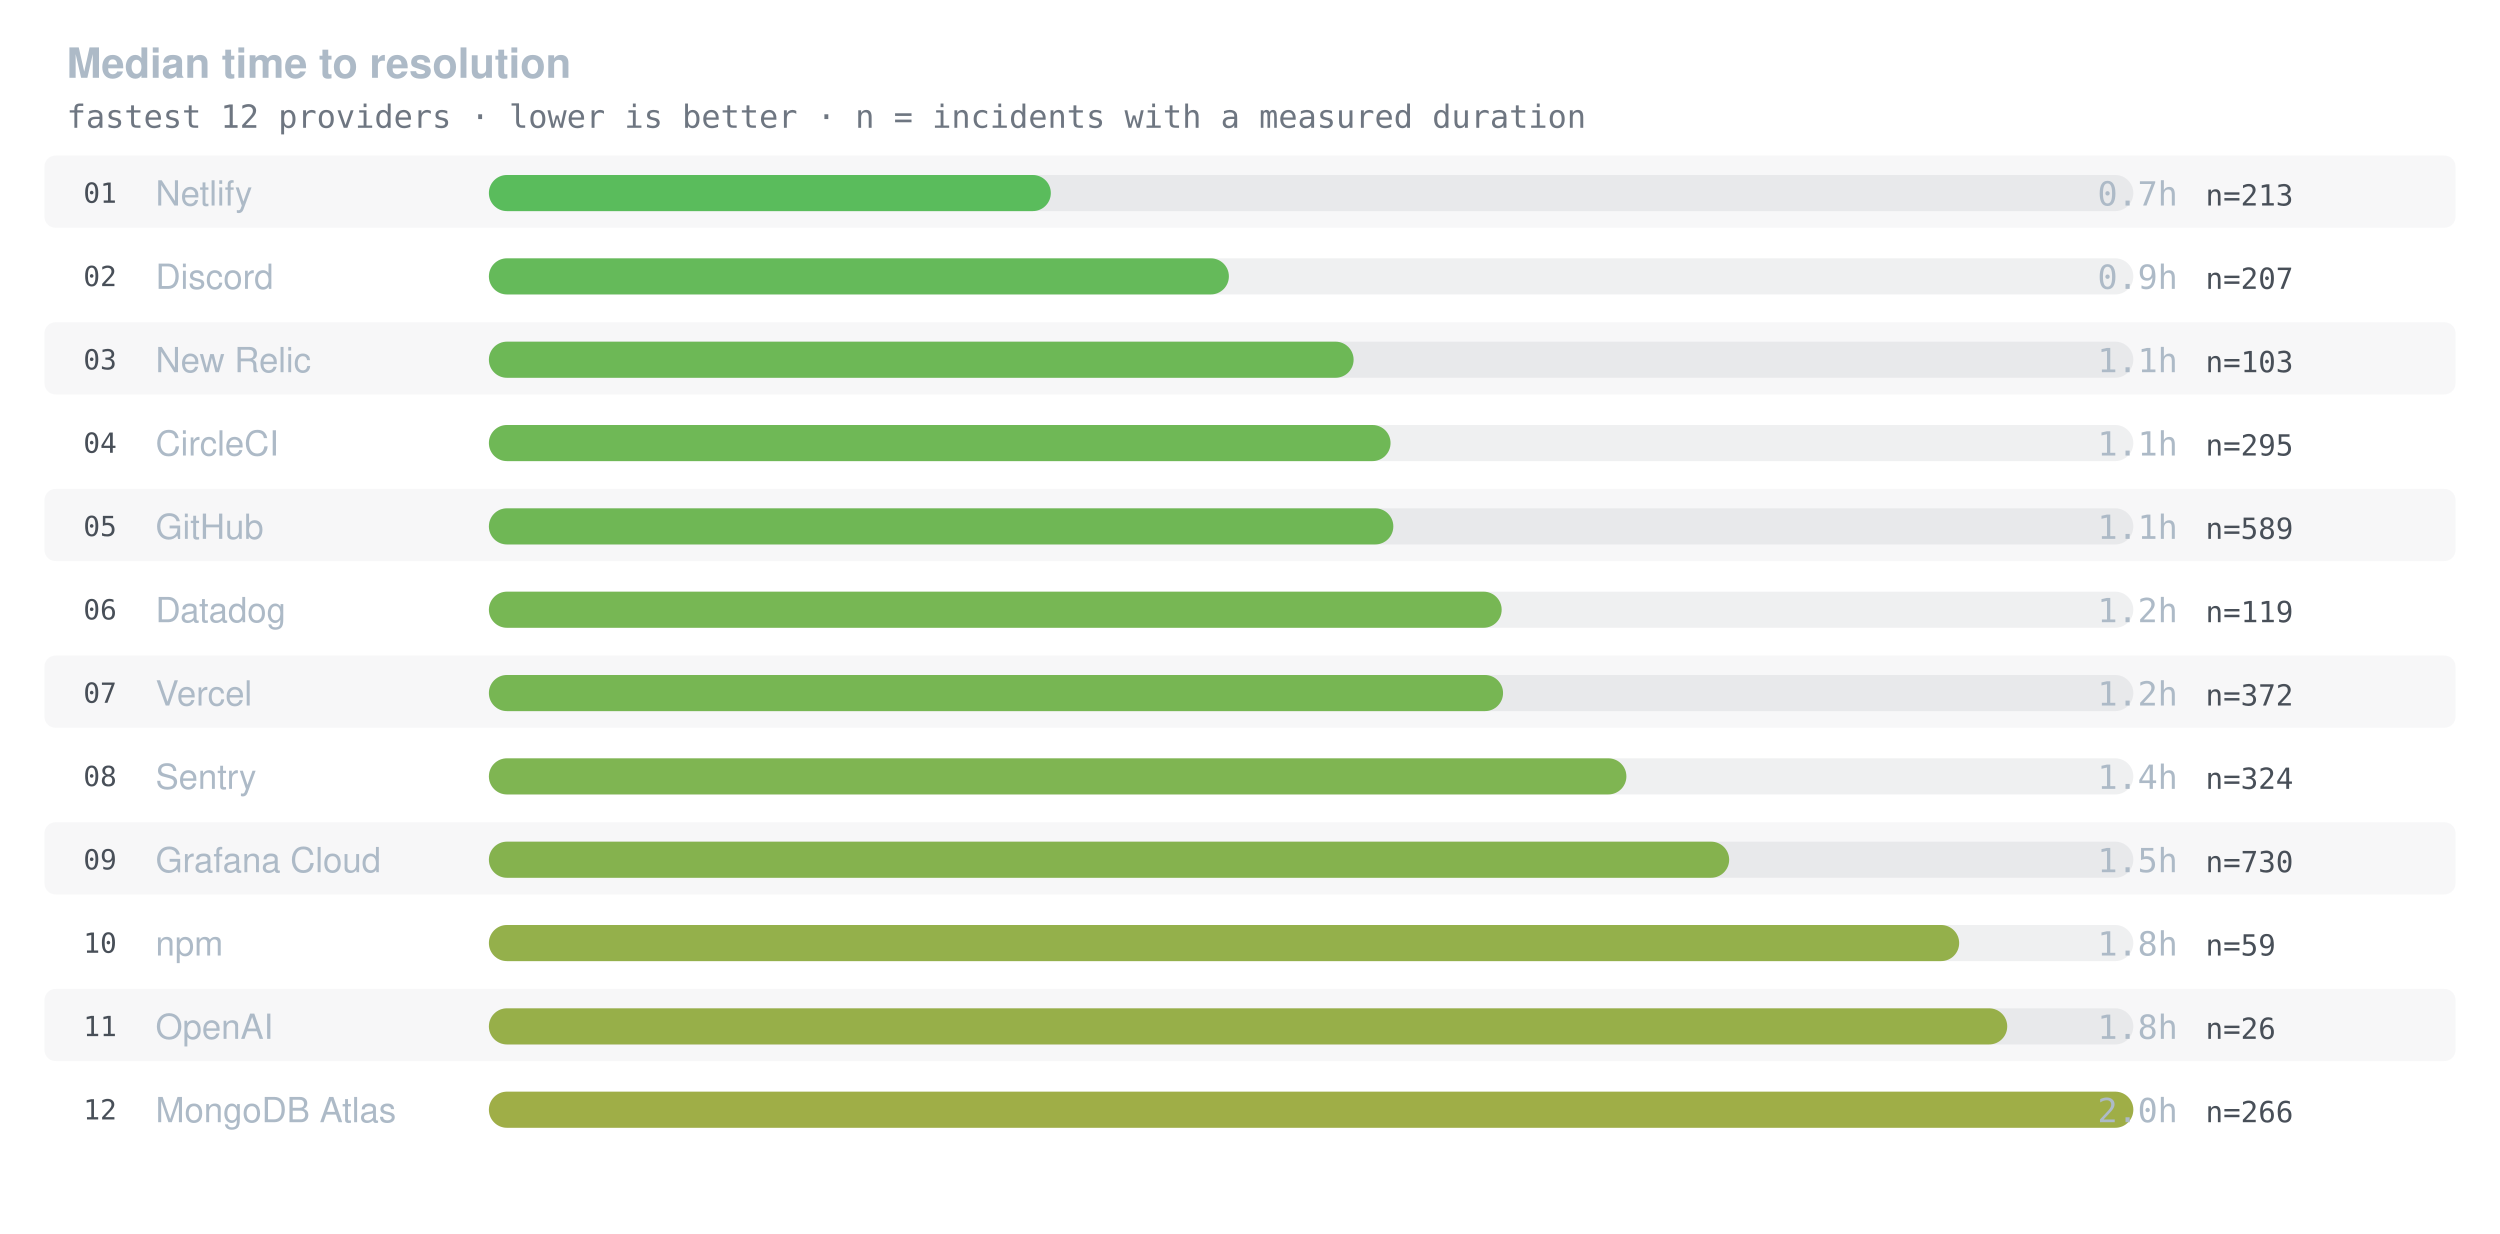
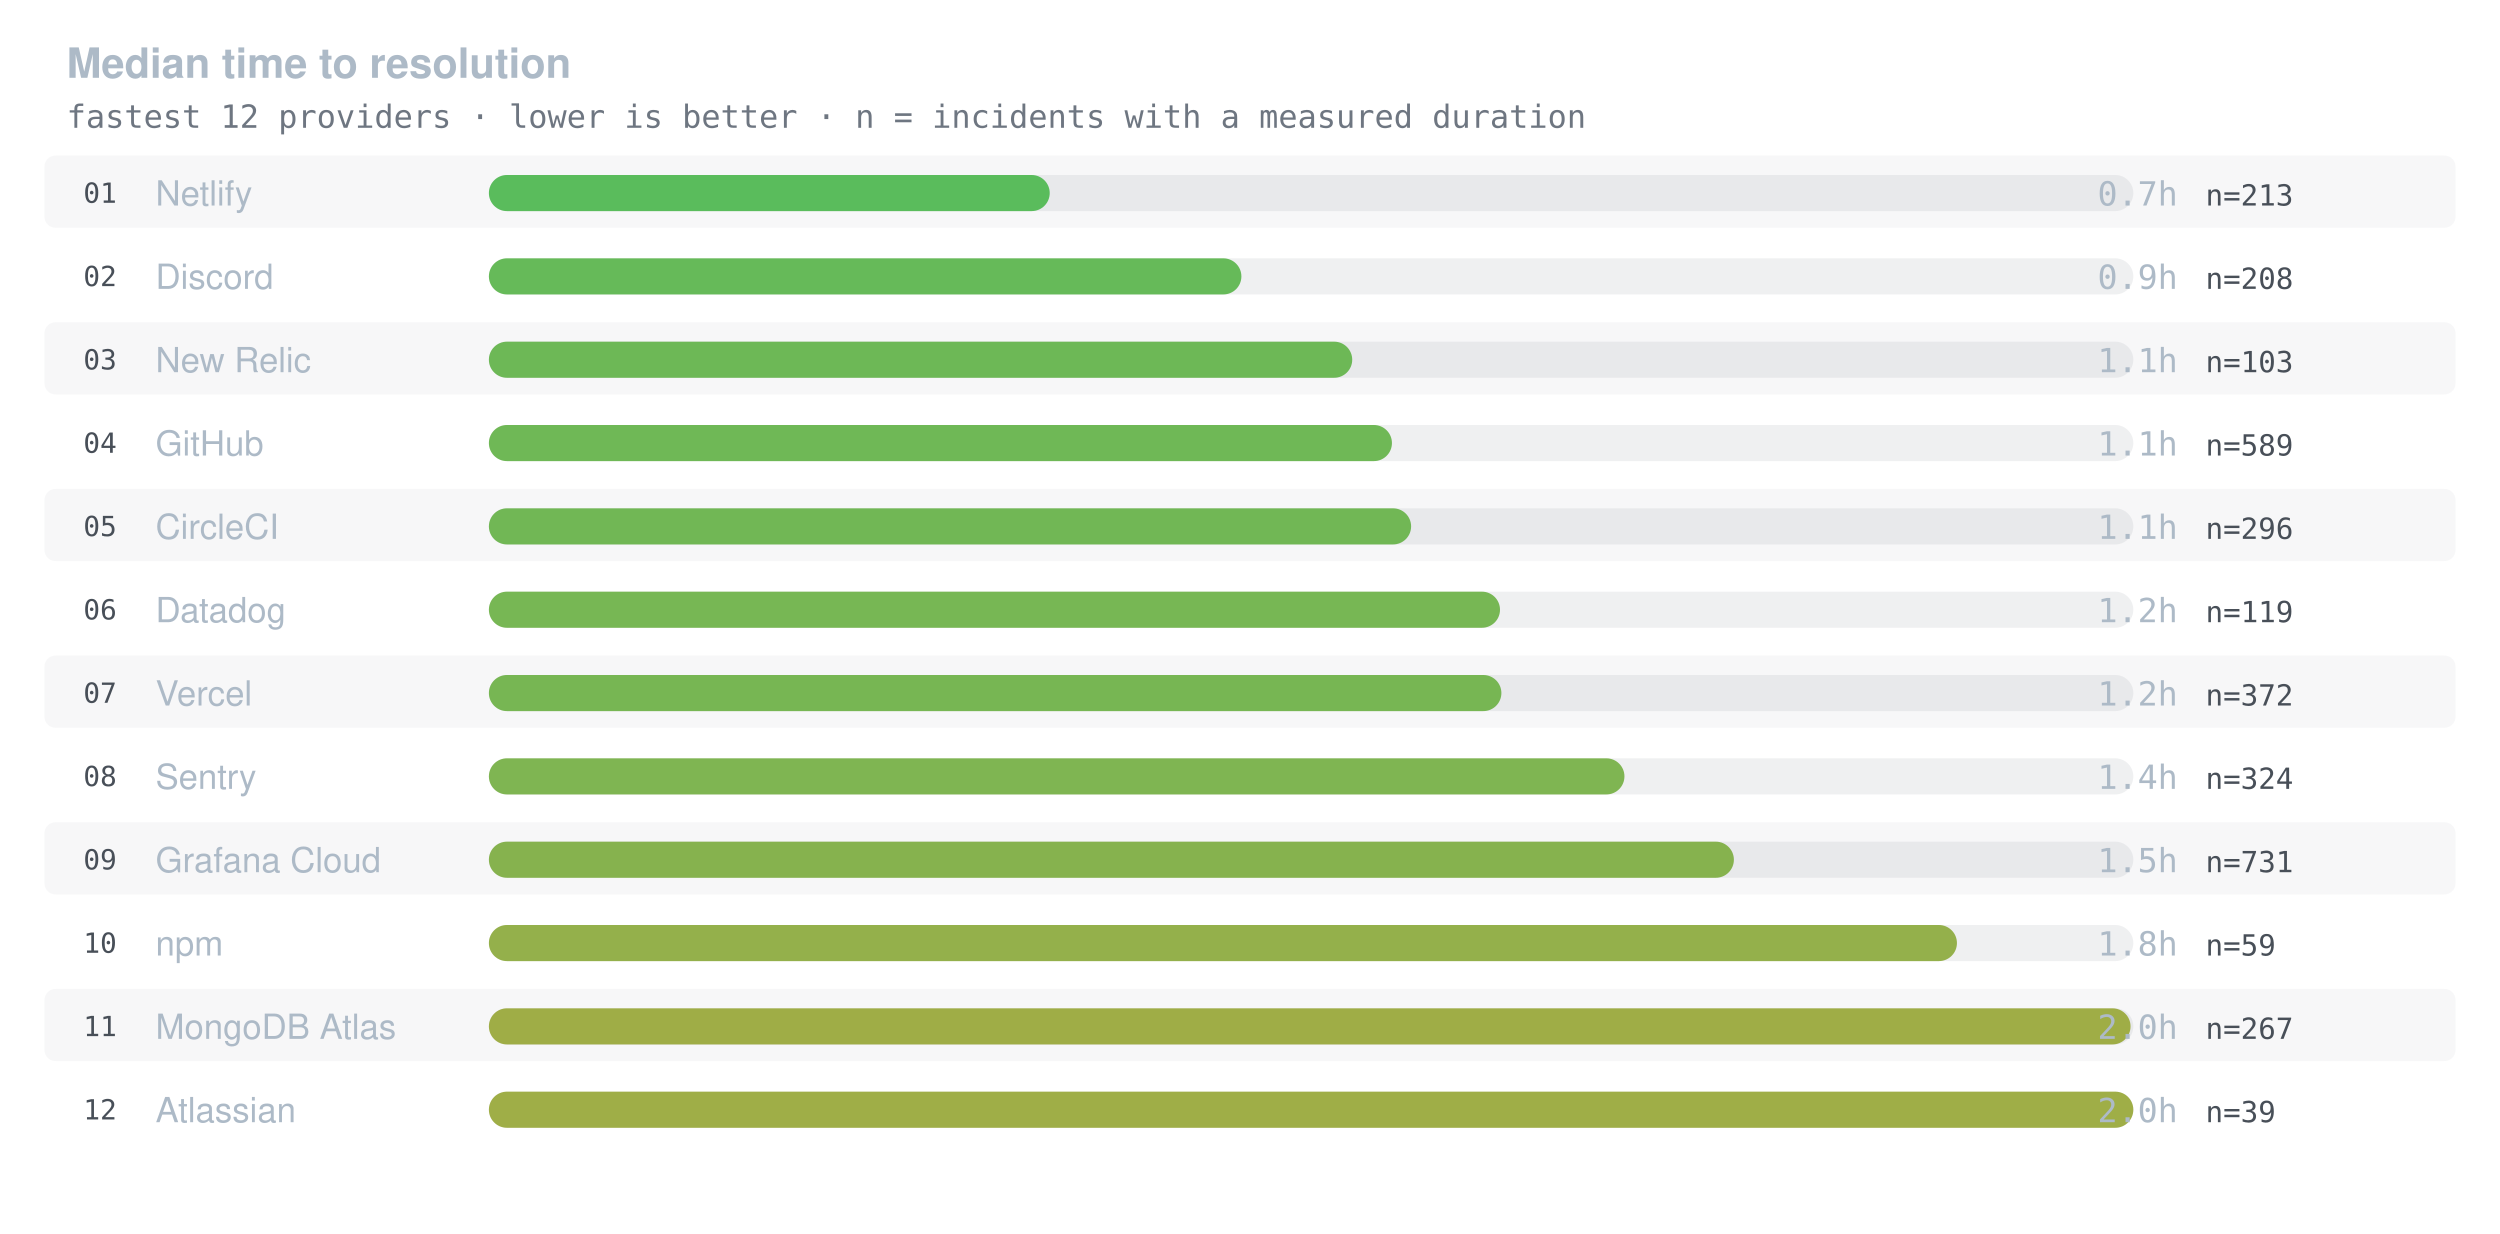
<svg xmlns="http://www.w3.org/2000/svg" viewBox="0 0 900 444" width="900" height="444" role="img">
  <text x="24" y="28" fill="#adbac7" font-size="15" font-family="-apple-system,BlinkMacSystemFont,Segoe UI,Helvetica,Arial,sans-serif" font-weight="600">Median time to resolution</text>
  <text x="24" y="46" fill="#6e7681" font-size="11.5" font-family="ui-monospace,SFMono-Regular,Menlo,Consolas,monospace">fastest 12 providers · lower is better · n = incidents with a measured duration</text>
  <rect x="16" y="56" width="868" height="26" rx="4" fill="#6e7681" opacity="0.055" />
  <text x="30" y="73" fill="#484f58" font-size="10" font-family="ui-monospace,SFMono-Regular,Menlo,Consolas,monospace">01</text>
  <text x="56" y="74" fill="#adbac7" font-size="12.5" font-family="-apple-system,BlinkMacSystemFont,Segoe UI,Helvetica,Arial,sans-serif">Netlify</text>
  <rect x="176" y="63" width="592" height="13" rx="6.5" fill="#6e7681" opacity="0.11" />
-   <rect x="176" y="63" width="202.3" height="13" rx="6.5" fill="#4ab74d" opacity="0.9" />
+   <rect x="176" y="63" width="201.9" height="13" rx="6.5" fill="#4ab74d" opacity="0.9" />
  <text x="784" y="74" fill="#adbac7" font-size="12" font-family="ui-monospace,SFMono-Regular,Menlo,Consolas,monospace" text-anchor="end">0.7h</text>
  <text x="794" y="74" fill="#484f58" font-size="10.5" font-family="ui-monospace,SFMono-Regular,Menlo,Consolas,monospace">n=213</text>
  <text x="30" y="103" fill="#484f58" font-size="10" font-family="ui-monospace,SFMono-Regular,Menlo,Consolas,monospace">02</text>
  <text x="56" y="104" fill="#adbac7" font-size="12.5" font-family="-apple-system,BlinkMacSystemFont,Segoe UI,Helvetica,Arial,sans-serif">Discord</text>
  <rect x="176" y="93" width="592" height="13" rx="6.5" fill="#6e7681" opacity="0.11" />
-   <rect x="176" y="93" width="266.4" height="13" rx="6.5" fill="#57b449" opacity="0.9" />
+   <rect x="176" y="93" width="270.9" height="13" rx="6.5" fill="#58b448" opacity="0.9" />
  <text x="784" y="104" fill="#adbac7" font-size="12" font-family="ui-monospace,SFMono-Regular,Menlo,Consolas,monospace" text-anchor="end">0.9h</text>
-   <text x="794" y="104" fill="#484f58" font-size="10.5" font-family="ui-monospace,SFMono-Regular,Menlo,Consolas,monospace">n=207</text>
+   <text x="794" y="104" fill="#484f58" font-size="10.5" font-family="ui-monospace,SFMono-Regular,Menlo,Consolas,monospace">n=208</text>
  <rect x="16" y="116" width="868" height="26" rx="4" fill="#6e7681" opacity="0.055" />
  <text x="30" y="133" fill="#484f58" font-size="10" font-family="ui-monospace,SFMono-Regular,Menlo,Consolas,monospace">03</text>
  <text x="56" y="134" fill="#adbac7" font-size="12.5" font-family="-apple-system,BlinkMacSystemFont,Segoe UI,Helvetica,Arial,sans-serif">New Relic</text>
  <rect x="176" y="123" width="592" height="13" rx="6.5" fill="#6e7681" opacity="0.11" />
-   <rect x="176" y="123" width="311.3" height="13" rx="6.5" fill="#5fb246" opacity="0.9" />
+   <rect x="176" y="123" width="310.8" height="13" rx="6.5" fill="#5fb246" opacity="0.9" />
  <text x="784" y="134" fill="#adbac7" font-size="12" font-family="ui-monospace,SFMono-Regular,Menlo,Consolas,monospace" text-anchor="end">1.1h</text>
  <text x="794" y="134" fill="#484f58" font-size="10.5" font-family="ui-monospace,SFMono-Regular,Menlo,Consolas,monospace">n=103</text>
  <text x="30" y="163" fill="#484f58" font-size="10" font-family="ui-monospace,SFMono-Regular,Menlo,Consolas,monospace">04</text>
-   <text x="56" y="164" fill="#adbac7" font-size="12.5" font-family="-apple-system,BlinkMacSystemFont,Segoe UI,Helvetica,Arial,sans-serif">CircleCI</text>
+   <text x="56" y="164" fill="#adbac7" font-size="12.5" font-family="-apple-system,BlinkMacSystemFont,Segoe UI,Helvetica,Arial,sans-serif">GitHub</text>
  <rect x="176" y="153" width="592" height="13" rx="6.5" fill="#6e7681" opacity="0.11" />
-   <rect x="176" y="153" width="324.6" height="13" rx="6.5" fill="#62b145" opacity="0.9" />
+   <rect x="176" y="153" width="325.1" height="13" rx="6.5" fill="#62b145" opacity="0.9" />
  <text x="784" y="164" fill="#adbac7" font-size="12" font-family="ui-monospace,SFMono-Regular,Menlo,Consolas,monospace" text-anchor="end">1.1h</text>
-   <text x="794" y="164" fill="#484f58" font-size="10.5" font-family="ui-monospace,SFMono-Regular,Menlo,Consolas,monospace">n=295</text>
+   <text x="794" y="164" fill="#484f58" font-size="10.5" font-family="ui-monospace,SFMono-Regular,Menlo,Consolas,monospace">n=589</text>
  <rect x="16" y="176" width="868" height="26" rx="4" fill="#6e7681" opacity="0.055" />
  <text x="30" y="193" fill="#484f58" font-size="10" font-family="ui-monospace,SFMono-Regular,Menlo,Consolas,monospace">05</text>
-   <text x="56" y="194" fill="#adbac7" font-size="12.5" font-family="-apple-system,BlinkMacSystemFont,Segoe UI,Helvetica,Arial,sans-serif">GitHub</text>
+   <text x="56" y="194" fill="#adbac7" font-size="12.5" font-family="-apple-system,BlinkMacSystemFont,Segoe UI,Helvetica,Arial,sans-serif">CircleCI</text>
  <rect x="176" y="183" width="592" height="13" rx="6.5" fill="#6e7681" opacity="0.11" />
-   <rect x="176" y="183" width="325.6" height="13" rx="6.5" fill="#62b145" opacity="0.9" />
+   <rect x="176" y="183" width="332.0" height="13" rx="6.5" fill="#64b145" opacity="0.9" />
  <text x="784" y="194" fill="#adbac7" font-size="12" font-family="ui-monospace,SFMono-Regular,Menlo,Consolas,monospace" text-anchor="end">1.1h</text>
-   <text x="794" y="194" fill="#484f58" font-size="10.5" font-family="ui-monospace,SFMono-Regular,Menlo,Consolas,monospace">n=589</text>
+   <text x="794" y="194" fill="#484f58" font-size="10.5" font-family="ui-monospace,SFMono-Regular,Menlo,Consolas,monospace">n=296</text>
  <text x="30" y="223" fill="#484f58" font-size="10" font-family="ui-monospace,SFMono-Regular,Menlo,Consolas,monospace">06</text>
  <text x="56" y="224" fill="#adbac7" font-size="12.5" font-family="-apple-system,BlinkMacSystemFont,Segoe UI,Helvetica,Arial,sans-serif">Datadog</text>
  <rect x="176" y="213" width="592" height="13" rx="6.5" fill="#6e7681" opacity="0.11" />
-   <rect x="176" y="213" width="364.6" height="13" rx="6.5" fill="#6ab043" opacity="0.9" />
+   <rect x="176" y="213" width="364.0" height="13" rx="6.5" fill="#6ab043" opacity="0.9" />
  <text x="784" y="224" fill="#adbac7" font-size="12" font-family="ui-monospace,SFMono-Regular,Menlo,Consolas,monospace" text-anchor="end">1.2h</text>
  <text x="794" y="224" fill="#484f58" font-size="10.5" font-family="ui-monospace,SFMono-Regular,Menlo,Consolas,monospace">n=119</text>
  <rect x="16" y="236" width="868" height="26" rx="4" fill="#6e7681" opacity="0.055" />
  <text x="30" y="253" fill="#484f58" font-size="10" font-family="ui-monospace,SFMono-Regular,Menlo,Consolas,monospace">07</text>
  <text x="56" y="254" fill="#adbac7" font-size="12.5" font-family="-apple-system,BlinkMacSystemFont,Segoe UI,Helvetica,Arial,sans-serif">Vercel</text>
  <rect x="176" y="243" width="592" height="13" rx="6.5" fill="#6e7681" opacity="0.11" />
-   <rect x="176" y="243" width="365.1" height="13" rx="6.5" fill="#6ab043" opacity="0.9" />
+   <rect x="176" y="243" width="364.5" height="13" rx="6.5" fill="#6ab043" opacity="0.9" />
  <text x="784" y="254" fill="#adbac7" font-size="12" font-family="ui-monospace,SFMono-Regular,Menlo,Consolas,monospace" text-anchor="end">1.2h</text>
  <text x="794" y="254" fill="#484f58" font-size="10.5" font-family="ui-monospace,SFMono-Regular,Menlo,Consolas,monospace">n=372</text>
  <text x="30" y="283" fill="#484f58" font-size="10" font-family="ui-monospace,SFMono-Regular,Menlo,Consolas,monospace">08</text>
  <text x="56" y="284" fill="#adbac7" font-size="12.5" font-family="-apple-system,BlinkMacSystemFont,Segoe UI,Helvetica,Arial,sans-serif">Sentry</text>
  <rect x="176" y="273" width="592" height="13" rx="6.5" fill="#6e7681" opacity="0.11" />
-   <rect x="176" y="273" width="409.5" height="13" rx="6.5" fill="#73ae40" opacity="0.9" />
+   <rect x="176" y="273" width="408.8" height="13" rx="6.5" fill="#73ae40" opacity="0.9" />
  <text x="784" y="284" fill="#adbac7" font-size="12" font-family="ui-monospace,SFMono-Regular,Menlo,Consolas,monospace" text-anchor="end">1.4h</text>
  <text x="794" y="284" fill="#484f58" font-size="10.5" font-family="ui-monospace,SFMono-Regular,Menlo,Consolas,monospace">n=324</text>
  <rect x="16" y="296" width="868" height="26" rx="4" fill="#6e7681" opacity="0.055" />
  <text x="30" y="313" fill="#484f58" font-size="10" font-family="ui-monospace,SFMono-Regular,Menlo,Consolas,monospace">09</text>
  <text x="56" y="314" fill="#adbac7" font-size="12.5" font-family="-apple-system,BlinkMacSystemFont,Segoe UI,Helvetica,Arial,sans-serif">Grafana Cloud</text>
  <rect x="176" y="303" width="592" height="13" rx="6.5" fill="#6e7681" opacity="0.11" />
-   <rect x="176" y="303" width="446.5" height="13" rx="6.5" fill="#7aac3d" opacity="0.9" />
+   <rect x="176" y="303" width="448.2" height="13" rx="6.5" fill="#7bac3d" opacity="0.9" />
  <text x="784" y="314" fill="#adbac7" font-size="12" font-family="ui-monospace,SFMono-Regular,Menlo,Consolas,monospace" text-anchor="end">1.5h</text>
-   <text x="794" y="314" fill="#484f58" font-size="10.5" font-family="ui-monospace,SFMono-Regular,Menlo,Consolas,monospace">n=730</text>
+   <text x="794" y="314" fill="#484f58" font-size="10.5" font-family="ui-monospace,SFMono-Regular,Menlo,Consolas,monospace">n=731</text>
  <text x="30" y="343" fill="#484f58" font-size="10" font-family="ui-monospace,SFMono-Regular,Menlo,Consolas,monospace">10</text>
  <text x="56" y="344" fill="#adbac7" font-size="12.5" font-family="-apple-system,BlinkMacSystemFont,Segoe UI,Helvetica,Arial,sans-serif">npm</text>
  <rect x="176" y="333" width="592" height="13" rx="6.5" fill="#6e7681" opacity="0.11" />
-   <rect x="176" y="333" width="529.3" height="13" rx="6.5" fill="#8ba938" opacity="0.9" />
+   <rect x="176" y="333" width="528.5" height="13" rx="6.5" fill="#8ba938" opacity="0.9" />
  <text x="784" y="344" fill="#adbac7" font-size="12" font-family="ui-monospace,SFMono-Regular,Menlo,Consolas,monospace" text-anchor="end">1.8h</text>
  <text x="794" y="344" fill="#484f58" font-size="10.5" font-family="ui-monospace,SFMono-Regular,Menlo,Consolas,monospace">n=59</text>
  <rect x="16" y="356" width="868" height="26" rx="4" fill="#6e7681" opacity="0.055" />
  <text x="30" y="373" fill="#484f58" font-size="10" font-family="ui-monospace,SFMono-Regular,Menlo,Consolas,monospace">11</text>
-   <text x="56" y="374" fill="#adbac7" font-size="12.5" font-family="-apple-system,BlinkMacSystemFont,Segoe UI,Helvetica,Arial,sans-serif">OpenAI</text>
+   <text x="56" y="374" fill="#adbac7" font-size="12.5" font-family="-apple-system,BlinkMacSystemFont,Segoe UI,Helvetica,Arial,sans-serif">MongoDB Atlas</text>
  <rect x="176" y="363" width="592" height="13" rx="6.5" fill="#6e7681" opacity="0.11" />
-   <rect x="176" y="363" width="546.6" height="13" rx="6.5" fill="#8ea837" opacity="0.9" />
-   <text x="784" y="374" fill="#adbac7" font-size="12" font-family="ui-monospace,SFMono-Regular,Menlo,Consolas,monospace" text-anchor="end">1.8h</text>
-   <text x="794" y="374" fill="#484f58" font-size="10.5" font-family="ui-monospace,SFMono-Regular,Menlo,Consolas,monospace">n=26</text>
+   <rect x="176" y="363" width="591.0" height="13" rx="6.5" fill="#97a634" opacity="0.9" />
+   <text x="784" y="374" fill="#adbac7" font-size="12" font-family="ui-monospace,SFMono-Regular,Menlo,Consolas,monospace" text-anchor="end">2.0h</text>
+   <text x="794" y="374" fill="#484f58" font-size="10.5" font-family="ui-monospace,SFMono-Regular,Menlo,Consolas,monospace">n=267</text>
  <text x="30" y="403" fill="#484f58" font-size="10" font-family="ui-monospace,SFMono-Regular,Menlo,Consolas,monospace">12</text>
-   <text x="56" y="404" fill="#adbac7" font-size="12.5" font-family="-apple-system,BlinkMacSystemFont,Segoe UI,Helvetica,Arial,sans-serif">MongoDB Atlas</text>
+   <text x="56" y="404" fill="#adbac7" font-size="12.5" font-family="-apple-system,BlinkMacSystemFont,Segoe UI,Helvetica,Arial,sans-serif">Atlassian</text>
  <rect x="176" y="393" width="592" height="13" rx="6.5" fill="#6e7681" opacity="0.11" />
  <rect x="176" y="393" width="592.0" height="13" rx="6.5" fill="#97a634" opacity="0.9" />
  <text x="784" y="404" fill="#adbac7" font-size="12" font-family="ui-monospace,SFMono-Regular,Menlo,Consolas,monospace" text-anchor="end">2.0h</text>
-   <text x="794" y="404" fill="#484f58" font-size="10.5" font-family="ui-monospace,SFMono-Regular,Menlo,Consolas,monospace">n=266</text>
+   <text x="794" y="404" fill="#484f58" font-size="10.5" font-family="ui-monospace,SFMono-Regular,Menlo,Consolas,monospace">n=39</text>
</svg>
